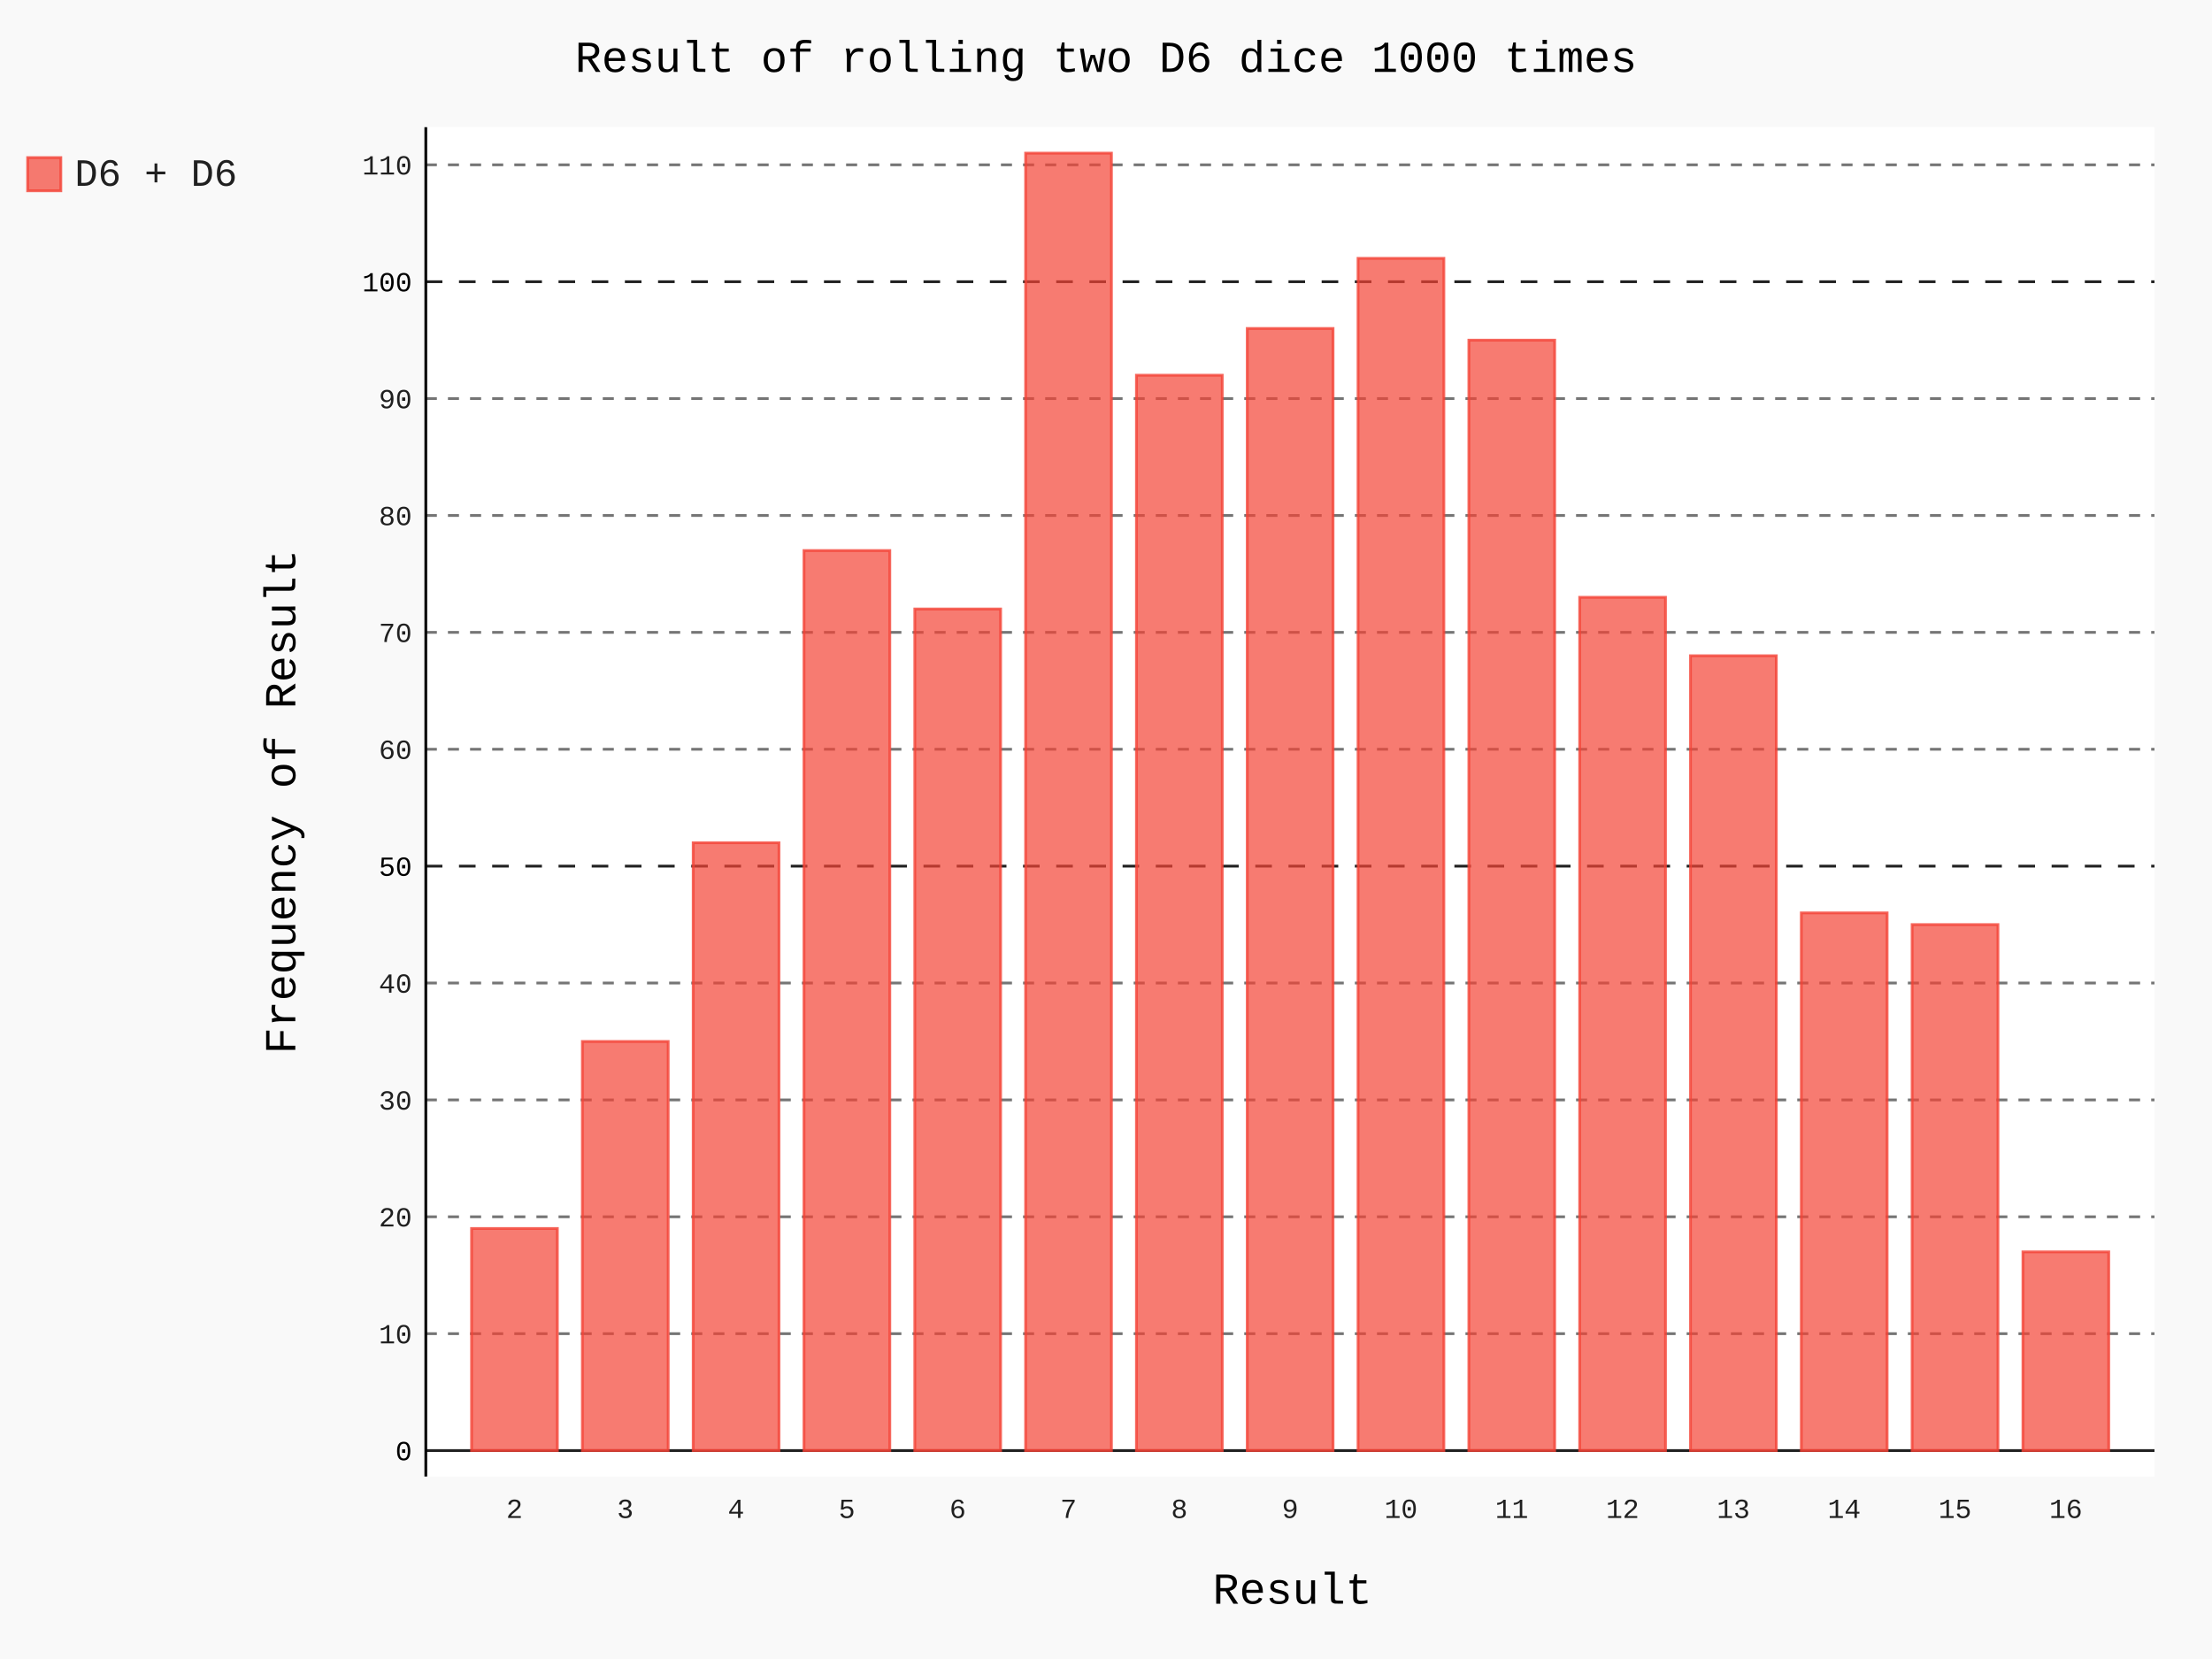
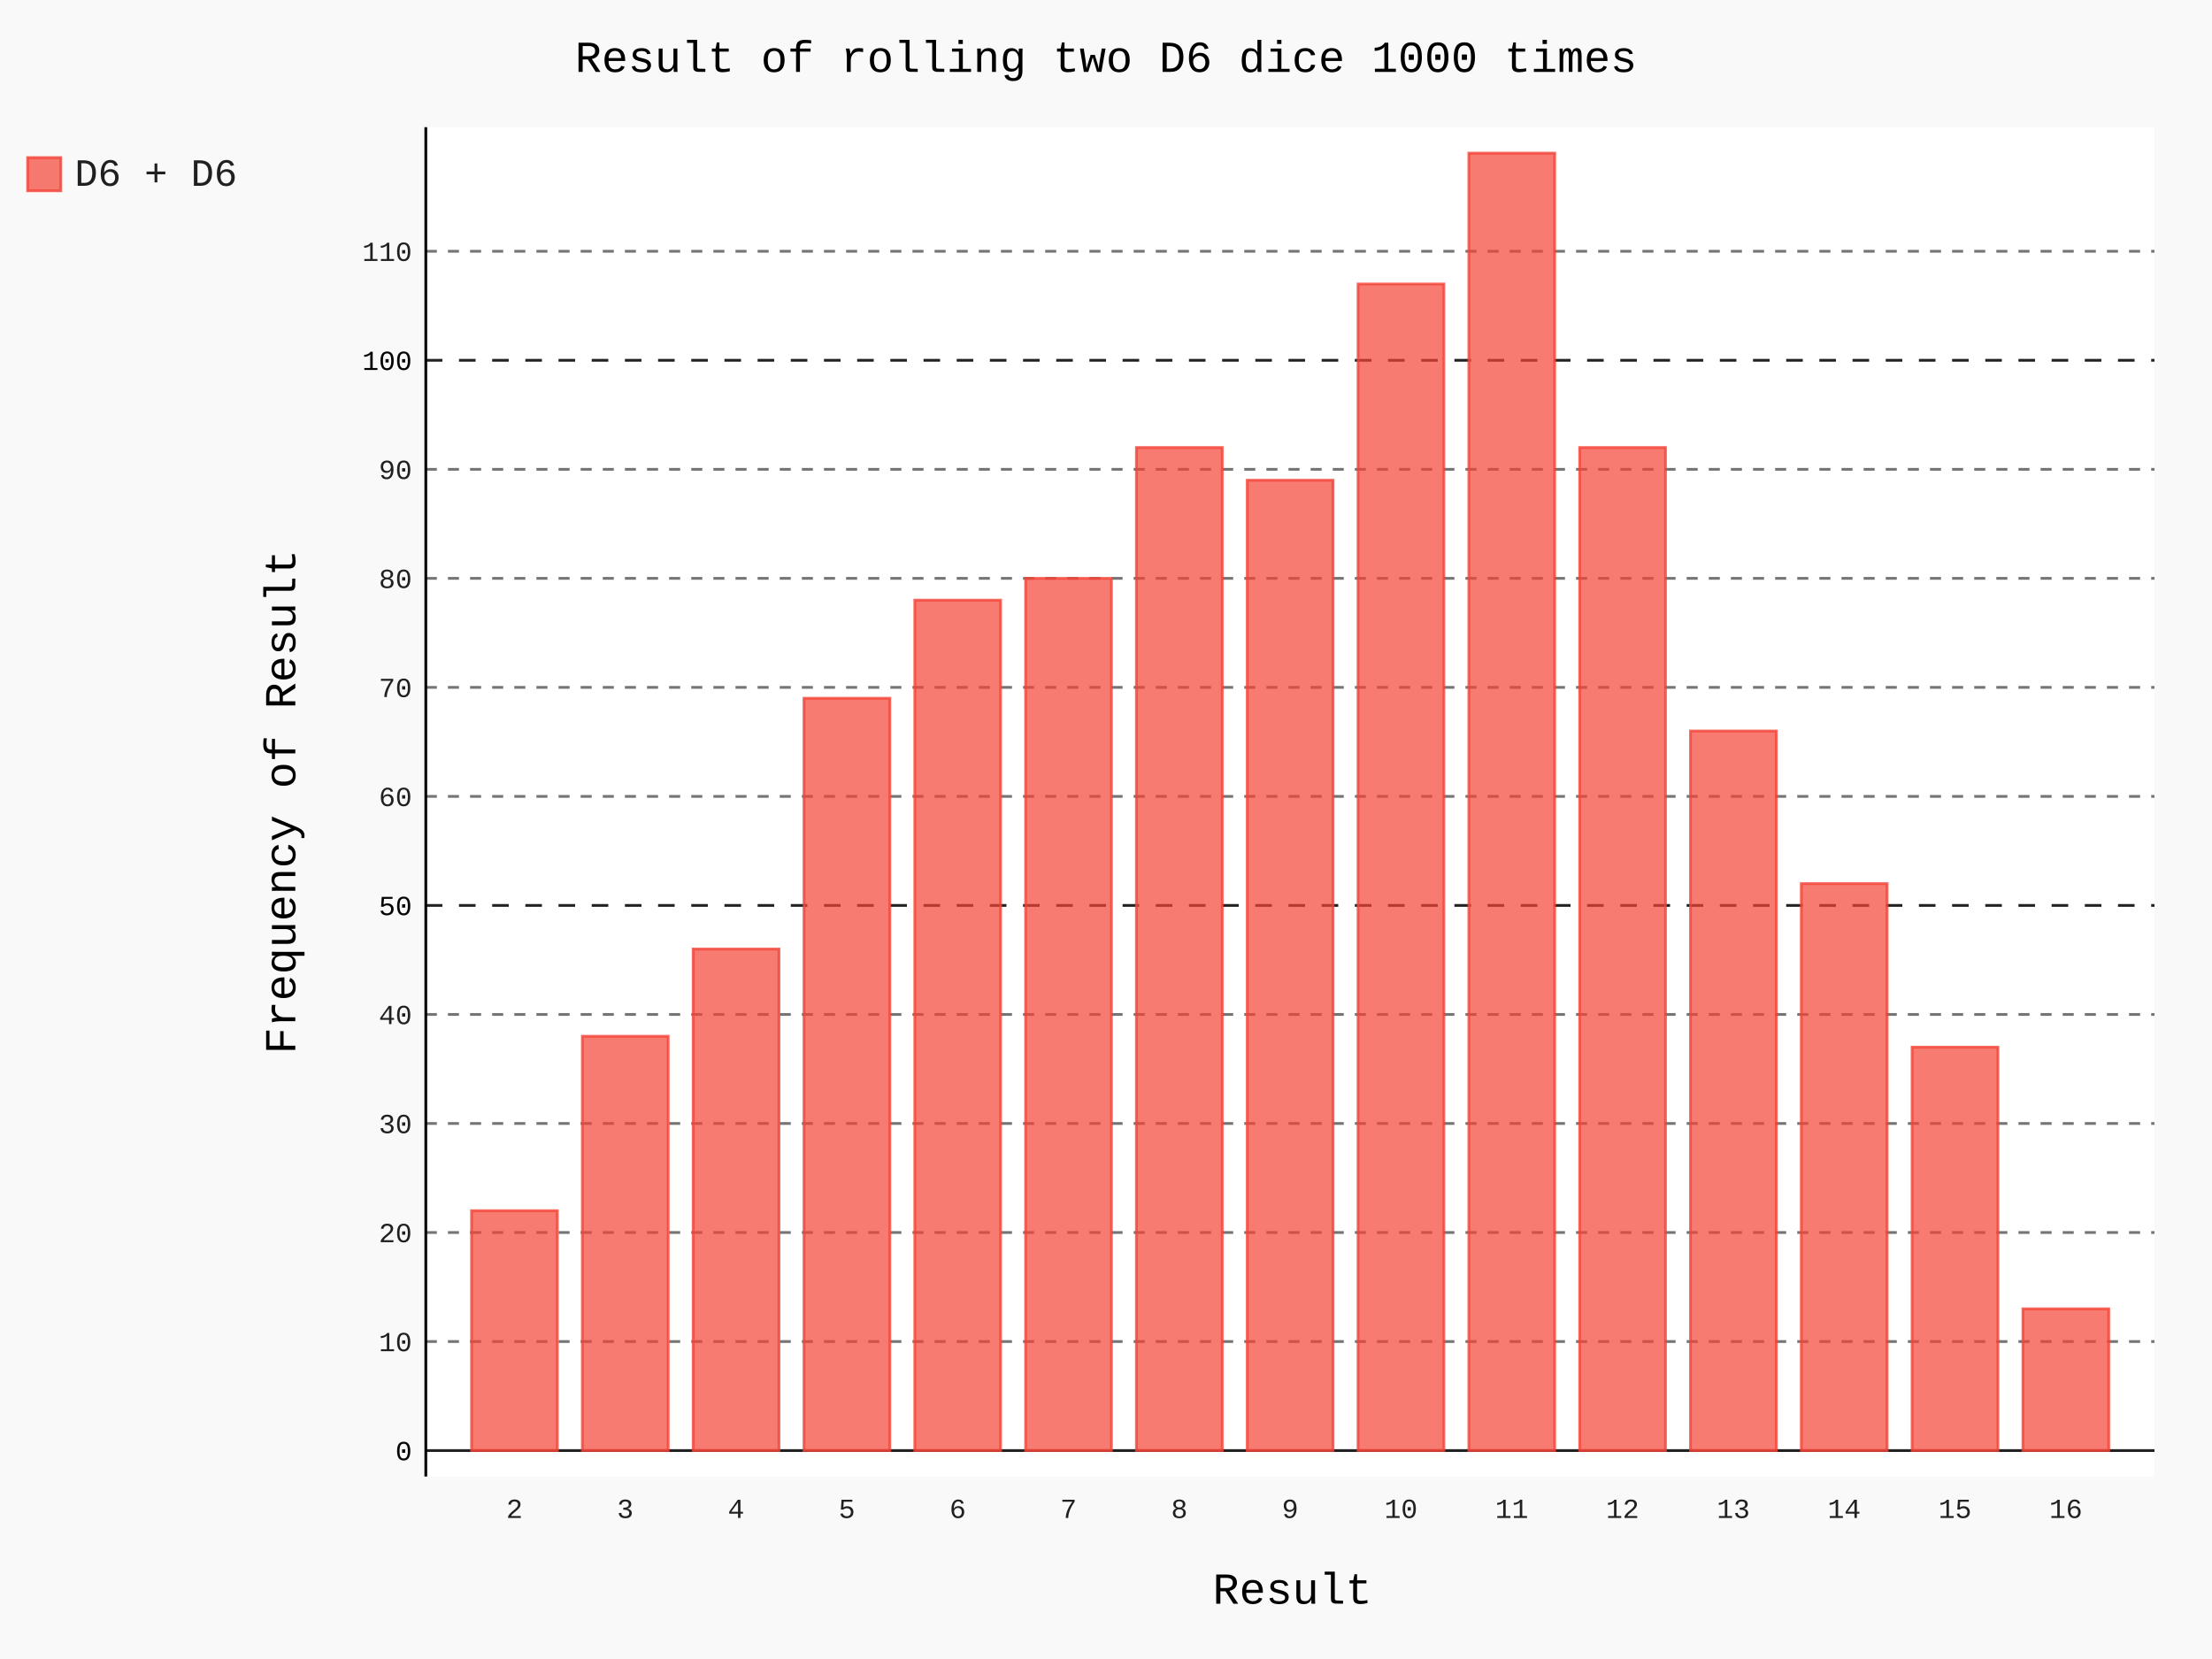
- <svg xmlns="http://www.w3.org/2000/svg" id="chart-0c171dd7-10c6-411c-8c4c-d6ce272c0e32" class="pygal-chart" viewBox="0 0 800 600">
+ <svg xmlns="http://www.w3.org/2000/svg" id="chart-eb5ec742-26cc-40bc-8c55-c398fd676690" class="pygal-chart" viewBox="0 0 800 600">
  <defs>
-     <style type="text/css">#chart-0c171dd7-10c6-411c-8c4c-d6ce272c0e32{-webkit-user-select:none;-webkit-font-smoothing:antialiased;font-family:Consolas,"Liberation Mono",Menlo,Courier,monospace}#chart-0c171dd7-10c6-411c-8c4c-d6ce272c0e32 .title{font-family:Consolas,"Liberation Mono",Menlo,Courier,monospace;font-size:16px}#chart-0c171dd7-10c6-411c-8c4c-d6ce272c0e32 .legends .legend text{font-family:Consolas,"Liberation Mono",Menlo,Courier,monospace;font-size:14px}#chart-0c171dd7-10c6-411c-8c4c-d6ce272c0e32 .axis text{font-family:Consolas,"Liberation Mono",Menlo,Courier,monospace;font-size:10px}#chart-0c171dd7-10c6-411c-8c4c-d6ce272c0e32 .axis text.major{font-family:Consolas,"Liberation Mono",Menlo,Courier,monospace;font-size:10px}#chart-0c171dd7-10c6-411c-8c4c-d6ce272c0e32 .text-overlay text.value{font-family:Consolas,"Liberation Mono",Menlo,Courier,monospace;font-size:16px}#chart-0c171dd7-10c6-411c-8c4c-d6ce272c0e32 .text-overlay text.label{font-family:Consolas,"Liberation Mono",Menlo,Courier,monospace;font-size:10px}#chart-0c171dd7-10c6-411c-8c4c-d6ce272c0e32 .tooltip{font-family:Consolas,"Liberation Mono",Menlo,Courier,monospace;font-size:14px}#chart-0c171dd7-10c6-411c-8c4c-d6ce272c0e32 text.no_data{font-family:Consolas,"Liberation Mono",Menlo,Courier,monospace;font-size:64px}
- #chart-0c171dd7-10c6-411c-8c4c-d6ce272c0e32{background-color:rgba(249,249,249,1)}#chart-0c171dd7-10c6-411c-8c4c-d6ce272c0e32 path,#chart-0c171dd7-10c6-411c-8c4c-d6ce272c0e32 line,#chart-0c171dd7-10c6-411c-8c4c-d6ce272c0e32 rect,#chart-0c171dd7-10c6-411c-8c4c-d6ce272c0e32 circle{-webkit-transition:150ms;-moz-transition:150ms;transition:150ms}#chart-0c171dd7-10c6-411c-8c4c-d6ce272c0e32 .graph &gt; .background{fill:rgba(249,249,249,1)}#chart-0c171dd7-10c6-411c-8c4c-d6ce272c0e32 .plot &gt; .background{fill:rgba(255,255,255,1)}#chart-0c171dd7-10c6-411c-8c4c-d6ce272c0e32 .graph{fill:rgba(0,0,0,.87)}#chart-0c171dd7-10c6-411c-8c4c-d6ce272c0e32 text.no_data{fill:rgba(0,0,0,1)}#chart-0c171dd7-10c6-411c-8c4c-d6ce272c0e32 .title{fill:rgba(0,0,0,1)}#chart-0c171dd7-10c6-411c-8c4c-d6ce272c0e32 .legends .legend text{fill:rgba(0,0,0,.87)}#chart-0c171dd7-10c6-411c-8c4c-d6ce272c0e32 .legends .legend:hover text{fill:rgba(0,0,0,1)}#chart-0c171dd7-10c6-411c-8c4c-d6ce272c0e32 .axis .line{stroke:rgba(0,0,0,1)}#chart-0c171dd7-10c6-411c-8c4c-d6ce272c0e32 .axis .guide.line{stroke:rgba(0,0,0,.54)}#chart-0c171dd7-10c6-411c-8c4c-d6ce272c0e32 .axis .major.line{stroke:rgba(0,0,0,.87)}#chart-0c171dd7-10c6-411c-8c4c-d6ce272c0e32 .axis text.major{fill:rgba(0,0,0,1)}#chart-0c171dd7-10c6-411c-8c4c-d6ce272c0e32 .axis.y .guides:hover .guide.line,#chart-0c171dd7-10c6-411c-8c4c-d6ce272c0e32 .line-graph .axis.x .guides:hover .guide.line,#chart-0c171dd7-10c6-411c-8c4c-d6ce272c0e32 .stackedline-graph .axis.x .guides:hover .guide.line,#chart-0c171dd7-10c6-411c-8c4c-d6ce272c0e32 .xy-graph .axis.x .guides:hover .guide.line{stroke:rgba(0,0,0,1)}#chart-0c171dd7-10c6-411c-8c4c-d6ce272c0e32 .axis .guides:hover text{fill:rgba(0,0,0,1)}#chart-0c171dd7-10c6-411c-8c4c-d6ce272c0e32 .reactive{fill-opacity:.7;stroke-opacity:.8}#chart-0c171dd7-10c6-411c-8c4c-d6ce272c0e32 .ci{stroke:rgba(0,0,0,.87)}#chart-0c171dd7-10c6-411c-8c4c-d6ce272c0e32 .reactive.active,#chart-0c171dd7-10c6-411c-8c4c-d6ce272c0e32 .active .reactive{fill-opacity:.8;stroke-opacity:.9;stroke-width:4}#chart-0c171dd7-10c6-411c-8c4c-d6ce272c0e32 .ci .reactive.active{stroke-width:1.5}#chart-0c171dd7-10c6-411c-8c4c-d6ce272c0e32 .series text{fill:rgba(0,0,0,1)}#chart-0c171dd7-10c6-411c-8c4c-d6ce272c0e32 .tooltip rect{fill:rgba(255,255,255,1);stroke:rgba(0,0,0,1);-webkit-transition:opacity 150ms;-moz-transition:opacity 150ms;transition:opacity 150ms}#chart-0c171dd7-10c6-411c-8c4c-d6ce272c0e32 .tooltip .label{fill:rgba(0,0,0,.87)}#chart-0c171dd7-10c6-411c-8c4c-d6ce272c0e32 .tooltip .label{fill:rgba(0,0,0,.87)}#chart-0c171dd7-10c6-411c-8c4c-d6ce272c0e32 .tooltip .legend{font-size:.8em;fill:rgba(0,0,0,.54)}#chart-0c171dd7-10c6-411c-8c4c-d6ce272c0e32 .tooltip .x_label{font-size:.6em;fill:rgba(0,0,0,1)}#chart-0c171dd7-10c6-411c-8c4c-d6ce272c0e32 .tooltip .xlink{font-size:.5em;text-decoration:underline}#chart-0c171dd7-10c6-411c-8c4c-d6ce272c0e32 .tooltip .value{font-size:1.5em}#chart-0c171dd7-10c6-411c-8c4c-d6ce272c0e32 .bound{font-size:.5em}#chart-0c171dd7-10c6-411c-8c4c-d6ce272c0e32 .max-value{font-size:.75em;fill:rgba(0,0,0,.54)}#chart-0c171dd7-10c6-411c-8c4c-d6ce272c0e32 .map-element{fill:rgba(255,255,255,1);stroke:rgba(0,0,0,.54) !important}#chart-0c171dd7-10c6-411c-8c4c-d6ce272c0e32 .map-element .reactive{fill-opacity:inherit;stroke-opacity:inherit}#chart-0c171dd7-10c6-411c-8c4c-d6ce272c0e32 .color-0,#chart-0c171dd7-10c6-411c-8c4c-d6ce272c0e32 .color-0 a:visited{stroke:#F44336;fill:#F44336}#chart-0c171dd7-10c6-411c-8c4c-d6ce272c0e32 .text-overlay .color-0 text{fill:black}
- #chart-0c171dd7-10c6-411c-8c4c-d6ce272c0e32 text.no_data{text-anchor:middle}#chart-0c171dd7-10c6-411c-8c4c-d6ce272c0e32 .guide.line{fill:none}#chart-0c171dd7-10c6-411c-8c4c-d6ce272c0e32 .centered{text-anchor:middle}#chart-0c171dd7-10c6-411c-8c4c-d6ce272c0e32 .title{text-anchor:middle}#chart-0c171dd7-10c6-411c-8c4c-d6ce272c0e32 .legends .legend text{fill-opacity:1}#chart-0c171dd7-10c6-411c-8c4c-d6ce272c0e32 .axis.x text{text-anchor:middle}#chart-0c171dd7-10c6-411c-8c4c-d6ce272c0e32 .axis.x:not(.web) text[transform]{text-anchor:start}#chart-0c171dd7-10c6-411c-8c4c-d6ce272c0e32 .axis.x:not(.web) text[transform].backwards{text-anchor:end}#chart-0c171dd7-10c6-411c-8c4c-d6ce272c0e32 .axis.y text{text-anchor:end}#chart-0c171dd7-10c6-411c-8c4c-d6ce272c0e32 .axis.y text[transform].backwards{text-anchor:start}#chart-0c171dd7-10c6-411c-8c4c-d6ce272c0e32 .axis.y2 text{text-anchor:start}#chart-0c171dd7-10c6-411c-8c4c-d6ce272c0e32 .axis.y2 text[transform].backwards{text-anchor:end}#chart-0c171dd7-10c6-411c-8c4c-d6ce272c0e32 .axis .guide.line{stroke-dasharray:4,4}#chart-0c171dd7-10c6-411c-8c4c-d6ce272c0e32 .axis .major.guide.line{stroke-dasharray:6,6}#chart-0c171dd7-10c6-411c-8c4c-d6ce272c0e32 .horizontal .axis.y .guide.line,#chart-0c171dd7-10c6-411c-8c4c-d6ce272c0e32 .horizontal .axis.y2 .guide.line,#chart-0c171dd7-10c6-411c-8c4c-d6ce272c0e32 .vertical .axis.x .guide.line{opacity:0}#chart-0c171dd7-10c6-411c-8c4c-d6ce272c0e32 .horizontal .axis.always_show .guide.line,#chart-0c171dd7-10c6-411c-8c4c-d6ce272c0e32 .vertical .axis.always_show .guide.line{opacity:1 !important}#chart-0c171dd7-10c6-411c-8c4c-d6ce272c0e32 .axis.y .guides:hover .guide.line,#chart-0c171dd7-10c6-411c-8c4c-d6ce272c0e32 .axis.y2 .guides:hover .guide.line,#chart-0c171dd7-10c6-411c-8c4c-d6ce272c0e32 .axis.x .guides:hover .guide.line{opacity:1}#chart-0c171dd7-10c6-411c-8c4c-d6ce272c0e32 .axis .guides:hover text{opacity:1}#chart-0c171dd7-10c6-411c-8c4c-d6ce272c0e32 .nofill{fill:none}#chart-0c171dd7-10c6-411c-8c4c-d6ce272c0e32 .subtle-fill{fill-opacity:.2}#chart-0c171dd7-10c6-411c-8c4c-d6ce272c0e32 .dot{stroke-width:1px;fill-opacity:1}#chart-0c171dd7-10c6-411c-8c4c-d6ce272c0e32 .dot.active{stroke-width:5px}#chart-0c171dd7-10c6-411c-8c4c-d6ce272c0e32 .dot.negative{fill:transparent}#chart-0c171dd7-10c6-411c-8c4c-d6ce272c0e32 text,#chart-0c171dd7-10c6-411c-8c4c-d6ce272c0e32 tspan{stroke:none !important}#chart-0c171dd7-10c6-411c-8c4c-d6ce272c0e32 .series text.active{opacity:1}#chart-0c171dd7-10c6-411c-8c4c-d6ce272c0e32 .tooltip rect{fill-opacity:.95;stroke-width:.5}#chart-0c171dd7-10c6-411c-8c4c-d6ce272c0e32 .tooltip text{fill-opacity:1}#chart-0c171dd7-10c6-411c-8c4c-d6ce272c0e32 .showable{visibility:hidden}#chart-0c171dd7-10c6-411c-8c4c-d6ce272c0e32 .showable.shown{visibility:visible}#chart-0c171dd7-10c6-411c-8c4c-d6ce272c0e32 .gauge-background{fill:rgba(229,229,229,1);stroke:none}#chart-0c171dd7-10c6-411c-8c4c-d6ce272c0e32 .bg-lines{stroke:rgba(249,249,249,1);stroke-width:2px}</style>
+     <style type="text/css">#chart-eb5ec742-26cc-40bc-8c55-c398fd676690{-webkit-user-select:none;-webkit-font-smoothing:antialiased;font-family:Consolas,"Liberation Mono",Menlo,Courier,monospace}#chart-eb5ec742-26cc-40bc-8c55-c398fd676690 .title{font-family:Consolas,"Liberation Mono",Menlo,Courier,monospace;font-size:16px}#chart-eb5ec742-26cc-40bc-8c55-c398fd676690 .legends .legend text{font-family:Consolas,"Liberation Mono",Menlo,Courier,monospace;font-size:14px}#chart-eb5ec742-26cc-40bc-8c55-c398fd676690 .axis text{font-family:Consolas,"Liberation Mono",Menlo,Courier,monospace;font-size:10px}#chart-eb5ec742-26cc-40bc-8c55-c398fd676690 .axis text.major{font-family:Consolas,"Liberation Mono",Menlo,Courier,monospace;font-size:10px}#chart-eb5ec742-26cc-40bc-8c55-c398fd676690 .text-overlay text.value{font-family:Consolas,"Liberation Mono",Menlo,Courier,monospace;font-size:16px}#chart-eb5ec742-26cc-40bc-8c55-c398fd676690 .text-overlay text.label{font-family:Consolas,"Liberation Mono",Menlo,Courier,monospace;font-size:10px}#chart-eb5ec742-26cc-40bc-8c55-c398fd676690 .tooltip{font-family:Consolas,"Liberation Mono",Menlo,Courier,monospace;font-size:14px}#chart-eb5ec742-26cc-40bc-8c55-c398fd676690 text.no_data{font-family:Consolas,"Liberation Mono",Menlo,Courier,monospace;font-size:64px}
+ #chart-eb5ec742-26cc-40bc-8c55-c398fd676690{background-color:rgba(249,249,249,1)}#chart-eb5ec742-26cc-40bc-8c55-c398fd676690 path,#chart-eb5ec742-26cc-40bc-8c55-c398fd676690 line,#chart-eb5ec742-26cc-40bc-8c55-c398fd676690 rect,#chart-eb5ec742-26cc-40bc-8c55-c398fd676690 circle{-webkit-transition:150ms;-moz-transition:150ms;transition:150ms}#chart-eb5ec742-26cc-40bc-8c55-c398fd676690 .graph &gt; .background{fill:rgba(249,249,249,1)}#chart-eb5ec742-26cc-40bc-8c55-c398fd676690 .plot &gt; .background{fill:rgba(255,255,255,1)}#chart-eb5ec742-26cc-40bc-8c55-c398fd676690 .graph{fill:rgba(0,0,0,.87)}#chart-eb5ec742-26cc-40bc-8c55-c398fd676690 text.no_data{fill:rgba(0,0,0,1)}#chart-eb5ec742-26cc-40bc-8c55-c398fd676690 .title{fill:rgba(0,0,0,1)}#chart-eb5ec742-26cc-40bc-8c55-c398fd676690 .legends .legend text{fill:rgba(0,0,0,.87)}#chart-eb5ec742-26cc-40bc-8c55-c398fd676690 .legends .legend:hover text{fill:rgba(0,0,0,1)}#chart-eb5ec742-26cc-40bc-8c55-c398fd676690 .axis .line{stroke:rgba(0,0,0,1)}#chart-eb5ec742-26cc-40bc-8c55-c398fd676690 .axis .guide.line{stroke:rgba(0,0,0,.54)}#chart-eb5ec742-26cc-40bc-8c55-c398fd676690 .axis .major.line{stroke:rgba(0,0,0,.87)}#chart-eb5ec742-26cc-40bc-8c55-c398fd676690 .axis text.major{fill:rgba(0,0,0,1)}#chart-eb5ec742-26cc-40bc-8c55-c398fd676690 .axis.y .guides:hover .guide.line,#chart-eb5ec742-26cc-40bc-8c55-c398fd676690 .line-graph .axis.x .guides:hover .guide.line,#chart-eb5ec742-26cc-40bc-8c55-c398fd676690 .stackedline-graph .axis.x .guides:hover .guide.line,#chart-eb5ec742-26cc-40bc-8c55-c398fd676690 .xy-graph .axis.x .guides:hover .guide.line{stroke:rgba(0,0,0,1)}#chart-eb5ec742-26cc-40bc-8c55-c398fd676690 .axis .guides:hover text{fill:rgba(0,0,0,1)}#chart-eb5ec742-26cc-40bc-8c55-c398fd676690 .reactive{fill-opacity:.7;stroke-opacity:.8}#chart-eb5ec742-26cc-40bc-8c55-c398fd676690 .ci{stroke:rgba(0,0,0,.87)}#chart-eb5ec742-26cc-40bc-8c55-c398fd676690 .reactive.active,#chart-eb5ec742-26cc-40bc-8c55-c398fd676690 .active .reactive{fill-opacity:.8;stroke-opacity:.9;stroke-width:4}#chart-eb5ec742-26cc-40bc-8c55-c398fd676690 .ci .reactive.active{stroke-width:1.5}#chart-eb5ec742-26cc-40bc-8c55-c398fd676690 .series text{fill:rgba(0,0,0,1)}#chart-eb5ec742-26cc-40bc-8c55-c398fd676690 .tooltip rect{fill:rgba(255,255,255,1);stroke:rgba(0,0,0,1);-webkit-transition:opacity 150ms;-moz-transition:opacity 150ms;transition:opacity 150ms}#chart-eb5ec742-26cc-40bc-8c55-c398fd676690 .tooltip .label{fill:rgba(0,0,0,.87)}#chart-eb5ec742-26cc-40bc-8c55-c398fd676690 .tooltip .label{fill:rgba(0,0,0,.87)}#chart-eb5ec742-26cc-40bc-8c55-c398fd676690 .tooltip .legend{font-size:.8em;fill:rgba(0,0,0,.54)}#chart-eb5ec742-26cc-40bc-8c55-c398fd676690 .tooltip .x_label{font-size:.6em;fill:rgba(0,0,0,1)}#chart-eb5ec742-26cc-40bc-8c55-c398fd676690 .tooltip .xlink{font-size:.5em;text-decoration:underline}#chart-eb5ec742-26cc-40bc-8c55-c398fd676690 .tooltip .value{font-size:1.5em}#chart-eb5ec742-26cc-40bc-8c55-c398fd676690 .bound{font-size:.5em}#chart-eb5ec742-26cc-40bc-8c55-c398fd676690 .max-value{font-size:.75em;fill:rgba(0,0,0,.54)}#chart-eb5ec742-26cc-40bc-8c55-c398fd676690 .map-element{fill:rgba(255,255,255,1);stroke:rgba(0,0,0,.54) !important}#chart-eb5ec742-26cc-40bc-8c55-c398fd676690 .map-element .reactive{fill-opacity:inherit;stroke-opacity:inherit}#chart-eb5ec742-26cc-40bc-8c55-c398fd676690 .color-0,#chart-eb5ec742-26cc-40bc-8c55-c398fd676690 .color-0 a:visited{stroke:#F44336;fill:#F44336}#chart-eb5ec742-26cc-40bc-8c55-c398fd676690 .text-overlay .color-0 text{fill:black}
+ #chart-eb5ec742-26cc-40bc-8c55-c398fd676690 text.no_data{text-anchor:middle}#chart-eb5ec742-26cc-40bc-8c55-c398fd676690 .guide.line{fill:none}#chart-eb5ec742-26cc-40bc-8c55-c398fd676690 .centered{text-anchor:middle}#chart-eb5ec742-26cc-40bc-8c55-c398fd676690 .title{text-anchor:middle}#chart-eb5ec742-26cc-40bc-8c55-c398fd676690 .legends .legend text{fill-opacity:1}#chart-eb5ec742-26cc-40bc-8c55-c398fd676690 .axis.x text{text-anchor:middle}#chart-eb5ec742-26cc-40bc-8c55-c398fd676690 .axis.x:not(.web) text[transform]{text-anchor:start}#chart-eb5ec742-26cc-40bc-8c55-c398fd676690 .axis.x:not(.web) text[transform].backwards{text-anchor:end}#chart-eb5ec742-26cc-40bc-8c55-c398fd676690 .axis.y text{text-anchor:end}#chart-eb5ec742-26cc-40bc-8c55-c398fd676690 .axis.y text[transform].backwards{text-anchor:start}#chart-eb5ec742-26cc-40bc-8c55-c398fd676690 .axis.y2 text{text-anchor:start}#chart-eb5ec742-26cc-40bc-8c55-c398fd676690 .axis.y2 text[transform].backwards{text-anchor:end}#chart-eb5ec742-26cc-40bc-8c55-c398fd676690 .axis .guide.line{stroke-dasharray:4,4}#chart-eb5ec742-26cc-40bc-8c55-c398fd676690 .axis .major.guide.line{stroke-dasharray:6,6}#chart-eb5ec742-26cc-40bc-8c55-c398fd676690 .horizontal .axis.y .guide.line,#chart-eb5ec742-26cc-40bc-8c55-c398fd676690 .horizontal .axis.y2 .guide.line,#chart-eb5ec742-26cc-40bc-8c55-c398fd676690 .vertical .axis.x .guide.line{opacity:0}#chart-eb5ec742-26cc-40bc-8c55-c398fd676690 .horizontal .axis.always_show .guide.line,#chart-eb5ec742-26cc-40bc-8c55-c398fd676690 .vertical .axis.always_show .guide.line{opacity:1 !important}#chart-eb5ec742-26cc-40bc-8c55-c398fd676690 .axis.y .guides:hover .guide.line,#chart-eb5ec742-26cc-40bc-8c55-c398fd676690 .axis.y2 .guides:hover .guide.line,#chart-eb5ec742-26cc-40bc-8c55-c398fd676690 .axis.x .guides:hover .guide.line{opacity:1}#chart-eb5ec742-26cc-40bc-8c55-c398fd676690 .axis .guides:hover text{opacity:1}#chart-eb5ec742-26cc-40bc-8c55-c398fd676690 .nofill{fill:none}#chart-eb5ec742-26cc-40bc-8c55-c398fd676690 .subtle-fill{fill-opacity:.2}#chart-eb5ec742-26cc-40bc-8c55-c398fd676690 .dot{stroke-width:1px;fill-opacity:1}#chart-eb5ec742-26cc-40bc-8c55-c398fd676690 .dot.active{stroke-width:5px}#chart-eb5ec742-26cc-40bc-8c55-c398fd676690 .dot.negative{fill:transparent}#chart-eb5ec742-26cc-40bc-8c55-c398fd676690 text,#chart-eb5ec742-26cc-40bc-8c55-c398fd676690 tspan{stroke:none !important}#chart-eb5ec742-26cc-40bc-8c55-c398fd676690 .series text.active{opacity:1}#chart-eb5ec742-26cc-40bc-8c55-c398fd676690 .tooltip rect{fill-opacity:.95;stroke-width:.5}#chart-eb5ec742-26cc-40bc-8c55-c398fd676690 .tooltip text{fill-opacity:1}#chart-eb5ec742-26cc-40bc-8c55-c398fd676690 .showable{visibility:hidden}#chart-eb5ec742-26cc-40bc-8c55-c398fd676690 .showable.shown{visibility:visible}#chart-eb5ec742-26cc-40bc-8c55-c398fd676690 .gauge-background{fill:rgba(229,229,229,1);stroke:none}#chart-eb5ec742-26cc-40bc-8c55-c398fd676690 .bg-lines{stroke:rgba(249,249,249,1);stroke-width:2px}</style>
  </defs>
  <g class="graph bar-graph vertical">
    <rect class="background" height="600" width="800" x="0" y="0" />
    <g class="plot" transform="translate(154, 46)">
      <rect class="background" height="488" width="625.2" x="0" y="0" />
      <g class="axis y always_show">
        <g class="guides">
          <path class="axis major line" d="M0 478.615 h625.2" />
          <text class="major" x="-5" y="482.115">0</text>
        </g>
        <g class="guides">
-           <path class="guide line" d="M0 436.342 h625.2" />
-           <text class="" x="-5" y="439.842">10</text>
+           <path class="guide line" d="M0 439.184 h625.2" />
+           <text class="" x="-5" y="442.684">10</text>
        </g>
        <g class="guides">
-           <path class="guide line" d="M0 394.069 h625.2" />
-           <text class="" x="-5" y="397.569">20</text>
+           <path class="guide line" d="M0 399.753 h625.2" />
+           <text class="" x="-5" y="403.253">20</text>
        </g>
        <g class="guides">
-           <path class="guide line" d="M0 351.796 h625.2" />
-           <text class="" x="-5" y="355.296">30</text>
+           <path class="guide line" d="M0 360.322 h625.2" />
+           <text class="" x="-5" y="363.822">30</text>
        </g>
        <g class="guides">
-           <path class="guide line" d="M0 309.523 h625.2" />
-           <text class="" x="-5" y="313.023">40</text>
+           <path class="guide line" d="M0 320.891 h625.2" />
+           <text class="" x="-5" y="324.391">40</text>
        </g>
        <g class="guides">
-           <path class="major guide line" d="M0 267.25 h625.2" />
-           <text class="major" x="-5" y="270.75">50</text>
+           <path class="major guide line" d="M0 281.46 h625.2" />
+           <text class="major" x="-5" y="284.96">50</text>
        </g>
        <g class="guides">
-           <path class="guide line" d="M0 224.977 h625.2" />
-           <text class="" x="-5" y="228.477">60</text>
+           <path class="guide line" d="M0 242.028 h625.2" />
+           <text class="" x="-5" y="245.528">60</text>
        </g>
        <g class="guides">
-           <path class="guide line" d="M0 182.704 h625.2" />
-           <text class="" x="-5" y="186.204">70</text>
+           <path class="guide line" d="M0 202.597 h625.2" />
+           <text class="" x="-5" y="206.097">70</text>
        </g>
        <g class="guides">
-           <path class="guide line" d="M0 140.431 h625.2" />
-           <text class="" x="-5" y="143.931">80</text>
+           <path class="guide line" d="M0 163.166 h625.2" />
+           <text class="" x="-5" y="166.666">80</text>
        </g>
        <g class="guides">
-           <path class="guide line" d="M0 98.158 h625.2" />
-           <text class="" x="-5" y="101.658">90</text>
+           <path class="guide line" d="M0 123.735 h625.2" />
+           <text class="" x="-5" y="127.235">90</text>
        </g>
        <g class="guides">
-           <path class="major guide line" d="M0 55.885 h625.2" />
-           <text class="major" x="-5" y="59.385">100</text>
+           <path class="major guide line" d="M0 84.304 h625.2" />
+           <text class="major" x="-5" y="87.804">100</text>
        </g>
        <g class="guides">
-           <path class="guide line" d="M0 13.612 h625.2" />
-           <text class="" x="-5" y="17.112">110</text>
+           <path class="guide line" d="M0 44.873 h625.2" />
+           <text class="" x="-5" y="48.373">110</text>
        </g>
      </g>
      <g class="axis x">
        <path class="line" d="M0 0 v488" />
        <g class="guides">
          <path class="guide line" d="M32.062 0 v488" />
          <text class="" x="32.062" y="503.0">2</text>
        </g>
        <g class="guides">
          <path class="guide line" d="M72.138 0 v488" />
          <text class="" x="72.138" y="503.0">3</text>
        </g>
        <g class="guides">
          <path class="guide line" d="M112.215 0 v488" />
          <text class="" x="112.215" y="503.0">4</text>
        </g>
        <g class="guides">
          <path class="guide line" d="M152.292 0 v488" />
          <text class="" x="152.292" y="503.0">5</text>
        </g>
        <g class="guides">
          <path class="guide line" d="M192.369 0 v488" />
          <text class="" x="192.369" y="503.0">6</text>
        </g>
        <g class="guides">
          <path class="guide line" d="M232.446 0 v488" />
          <text class="" x="232.446" y="503.0">7</text>
        </g>
        <g class="guides">
          <path class="guide line" d="M272.523 0 v488" />
          <text class="" x="272.523" y="503.0">8</text>
        </g>
        <g class="guides">
          <path class="guide line" d="M312.6 0 v488" />
          <text class="" x="312.6" y="503.0">9</text>
        </g>
        <g class="guides">
          <path class="guide line" d="M352.677 0 v488" />
          <text class="" x="352.677" y="503.0">10</text>
        </g>
        <g class="guides">
          <path class="guide line" d="M392.754 0 v488" />
          <text class="" x="392.754" y="503.0">11</text>
        </g>
        <g class="guides">
          <path class="guide line" d="M432.831 0 v488" />
          <text class="" x="432.831" y="503.0">12</text>
        </g>
        <g class="guides">
          <path class="guide line" d="M472.908 0 v488" />
          <text class="" x="472.908" y="503.0">13</text>
        </g>
        <g class="guides">
          <path class="guide line" d="M512.985 0 v488" />
          <text class="" x="512.985" y="503.0">14</text>
        </g>
        <g class="guides">
          <path class="guide line" d="M553.062 0 v488" />
          <text class="" x="553.062" y="503.0">15</text>
        </g>
        <g class="guides">
          <path class="guide line" d="M593.138 0 v488" />
          <text class="" x="593.138" y="503.0">16</text>
        </g>
      </g>
      <g class="series serie-0 color-0">
        <g class="bars">
          <g class="bar">
-             <rect class="rect reactive tooltip-trigger" height="80.319" rx="0" ry="0" width="31.036" x="16.544" y="398.297" />
+             <rect class="rect reactive tooltip-trigger" height="86.749" rx="0" ry="0" width="31.036" x="16.544" y="391.867" />
          </g>
          <g class="bar">
-             <rect class="rect reactive tooltip-trigger" height="147.956" rx="0" ry="0" width="31.036" x="56.621" y="330.66" />
+             <rect class="rect reactive tooltip-trigger" height="149.838" rx="0" ry="0" width="31.036" x="56.621" y="328.777" />
          </g>
          <g class="bar">
-             <rect class="rect reactive tooltip-trigger" height="219.82" rx="0" ry="0" width="31.036" x="96.698" y="258.796" />
+             <rect class="rect reactive tooltip-trigger" height="181.383" rx="0" ry="0" width="31.036" x="96.698" y="297.232" />
          </g>
          <g class="bar">
-             <rect class="rect reactive tooltip-trigger" height="325.502" rx="0" ry="0" width="31.036" x="136.775" y="153.113" />
+             <rect class="rect reactive tooltip-trigger" height="272.075" rx="0" ry="0" width="31.036" x="136.775" y="206.54" />
          </g>
          <g class="bar">
-             <rect class="rect reactive tooltip-trigger" height="304.366" rx="0" ry="0" width="31.036" x="176.851" y="174.249" />
+             <rect class="rect reactive tooltip-trigger" height="307.563" rx="0" ry="0" width="31.036" x="176.851" y="171.052" />
          </g>
          <g class="bar">
-             <rect class="rect reactive tooltip-trigger" height="469.231" rx="0" ry="0" width="31.036" x="216.928" y="9.385" />
+             <rect class="rect reactive tooltip-trigger" height="315.449" rx="0" ry="0" width="31.036" x="216.928" y="163.166" />
          </g>
          <g class="bar">
-             <rect class="rect reactive tooltip-trigger" height="388.912" rx="0" ry="0" width="31.036" x="257.005" y="89.703" />
+             <rect class="rect reactive tooltip-trigger" height="362.767" rx="0" ry="0" width="31.036" x="257.005" y="115.849" />
          </g>
          <g class="bar">
-             <rect class="rect reactive tooltip-trigger" height="405.821" rx="0" ry="0" width="31.036" x="297.082" y="72.794" />
+             <rect class="rect reactive tooltip-trigger" height="350.937" rx="0" ry="0" width="31.036" x="297.082" y="127.678" />
          </g>
          <g class="bar">
-             <rect class="rect reactive tooltip-trigger" height="431.185" rx="0" ry="0" width="31.036" x="337.159" y="47.43" />
+             <rect class="rect reactive tooltip-trigger" height="421.913" rx="0" ry="0" width="31.036" x="337.159" y="56.702" />
          </g>
          <g class="bar">
-             <rect class="rect reactive tooltip-trigger" height="401.594" rx="0" ry="0" width="31.036" x="377.236" y="77.021" />
+             <rect class="rect reactive tooltip-trigger" height="469.231" rx="0" ry="0" width="31.036" x="377.236" y="9.385" />
          </g>
          <g class="bar">
-             <rect class="rect reactive tooltip-trigger" height="308.593" rx="0" ry="0" width="31.036" x="417.313" y="170.022" />
+             <rect class="rect reactive tooltip-trigger" height="362.767" rx="0" ry="0" width="31.036" x="417.313" y="115.849" />
          </g>
          <g class="bar">
-             <rect class="rect reactive tooltip-trigger" height="287.457" rx="0" ry="0" width="31.036" x="457.39" y="191.159" />
+             <rect class="rect reactive tooltip-trigger" height="260.246" rx="0" ry="0" width="31.036" x="457.39" y="218.37" />
          </g>
          <g class="bar">
-             <rect class="rect reactive tooltip-trigger" height="194.456" rx="0" ry="0" width="31.036" x="497.467" y="284.159" />
+             <rect class="rect reactive tooltip-trigger" height="205.042" rx="0" ry="0" width="31.036" x="497.467" y="273.573" />
          </g>
          <g class="bar">
-             <rect class="rect reactive tooltip-trigger" height="190.229" rx="0" ry="0" width="31.036" x="537.544" y="288.387" />
+             <rect class="rect reactive tooltip-trigger" height="145.895" rx="0" ry="0" width="31.036" x="537.544" y="332.72" />
          </g>
          <g class="bar">
-             <rect class="rect reactive tooltip-trigger" height="71.864" rx="0" ry="0" width="31.036" x="577.621" y="406.751" />
+             <rect class="rect reactive tooltip-trigger" height="51.261" rx="0" ry="0" width="31.036" x="577.621" y="427.355" />
          </g>
        </g>
      </g>
    </g>
    <g class="titles">
      <text class="title plot_title" x="400.0" y="26">Result of rolling two D6 dice 1000 times</text>
      <text class="title" x="467.4" y="580">Result</text>
      <text class="title" x="80.8" y="316.0" transform="rotate(-90 80.8 290)">Frequency of Result</text>
    </g>
    <g class="plot overlay" transform="translate(154, 46)">
      <g class="series serie-0 color-0" />
    </g>
    <g class="plot text-overlay" transform="translate(154, 46)">
      <g class="series serie-0 color-0" />
    </g>
    <g class="plot tooltip-overlay" transform="translate(154, 46)">
      <g class="tooltip" style="opacity: 0" transform="translate(0 0)">
        <rect class="tooltip-box" height="0" rx="0" ry="0" width="0" />
        <g class="text" />
      </g>
    </g>
    <g class="legends" transform="translate(10, 56)">
      <g class="legend reactive activate-serie" id="activate-serie-0">
        <rect class="color-0 reactive" height="12" width="12" x="0.0" y="1.0" />
        <text x="17.0" y="11.2">D6 + D6</text>
      </g>
    </g>
    <g class="legends" transform="translate(790, 56)" />
  </g>
</svg>
